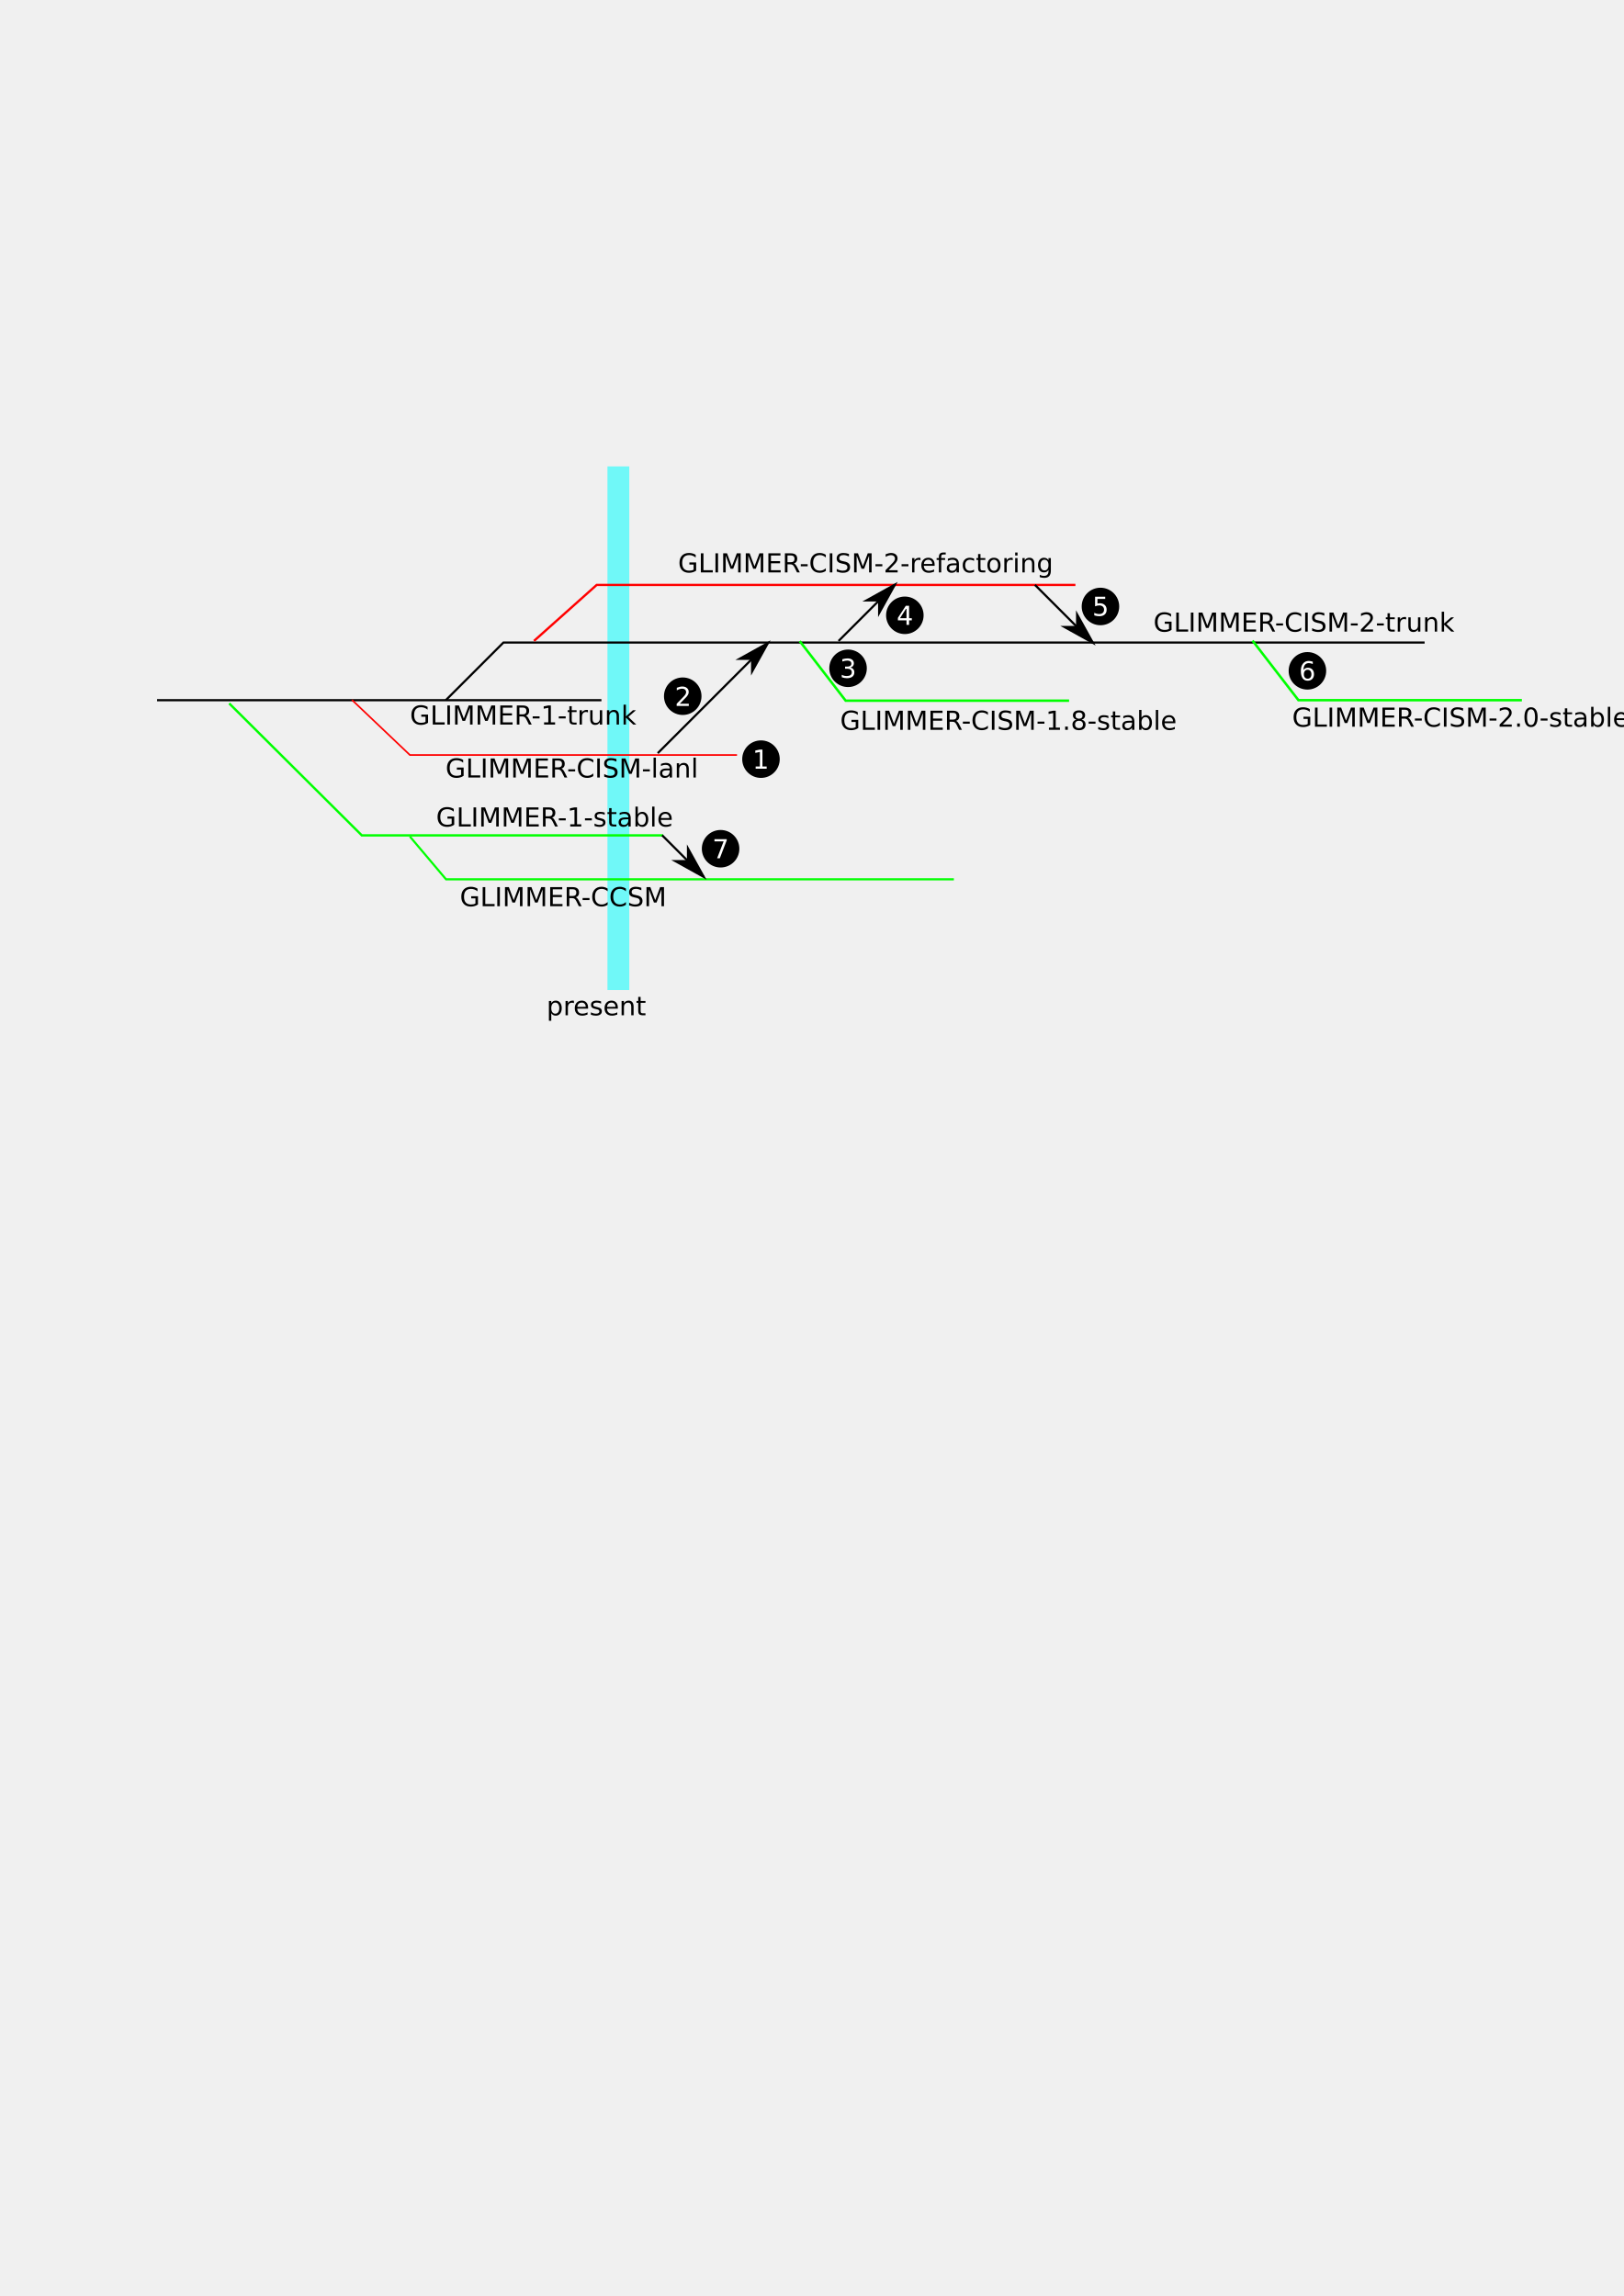
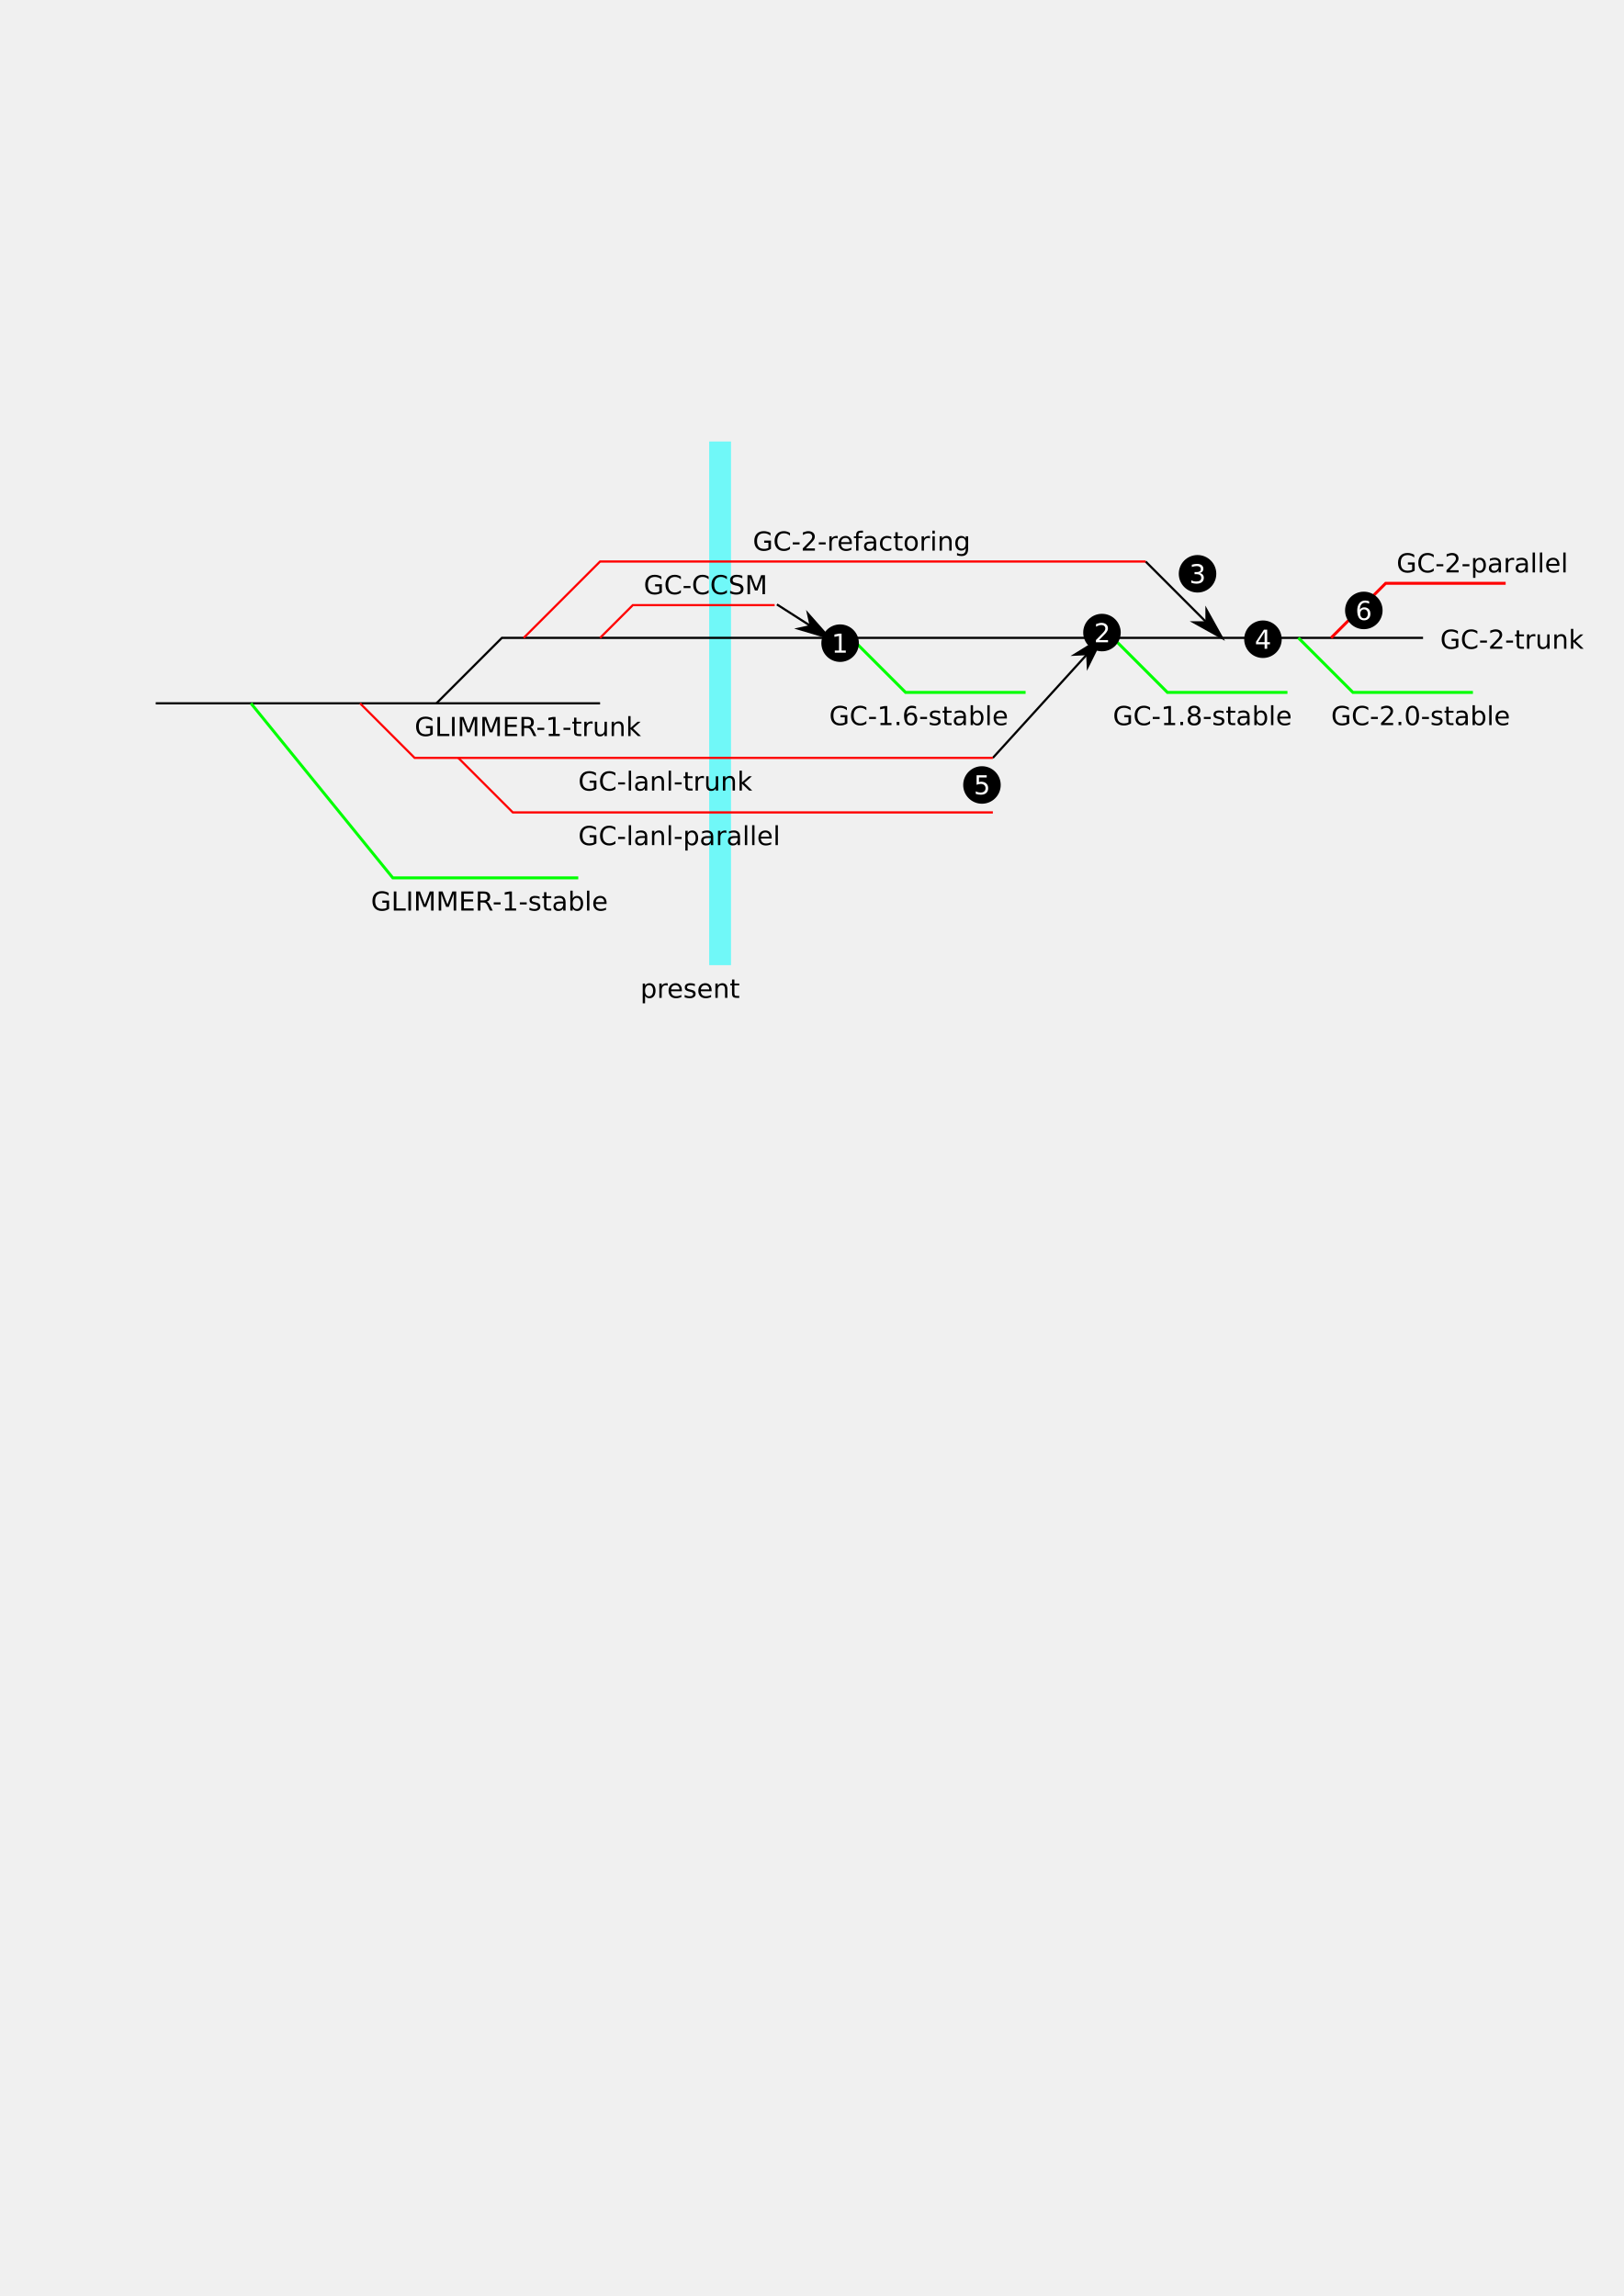
<svg xmlns="http://www.w3.org/2000/svg" width="744.094" height="1052.362" id="svg2">
  <defs id="defs4">
    <marker orient="auto" refY="0.0" refX="0.0" id="Arrow1Lend" style="overflow:visible;">
      <path id="path3219" d="M 0.0,0.0 L 5.0,-5.0 L -12.5,0.0 L 5.0,5.0 L 0.0,0.0 z " style="fill-rule:evenodd;stroke:#000000;stroke-width:1.0pt;marker-start:none;" transform="scale(0.8) rotate(180) translate(12.5,0)" />
    </marker>
  </defs>
  <g id="layer1">
-     <path style="fill:none;fill-opacity:0.75;fill-rule:evenodd;stroke:#00ffff;stroke-width:10;stroke-linecap:butt;stroke-linejoin:miter;stroke-opacity:0.534;stroke-miterlimit:4;stroke-dasharray:none" d="M 283.383,213.781 L 283.383,453.789" id="path5566" />
-     <path style="fill:none;fill-opacity:0.75;fill-rule:evenodd;stroke:#000000;stroke-width:1px;stroke-linecap:butt;stroke-linejoin:miter;stroke-opacity:1" d="M 71.982,320.934 L 275.621,320.934" id="path2385" />
-     <path style="fill:none;fill-opacity:0.75;fill-rule:evenodd;stroke:#ff0000;stroke-width:0.747px;stroke-linecap:butt;stroke-linejoin:miter;stroke-opacity:1" d="M 161.302,320.807 L 187.857,346.06 L 337.753,346.06" id="path2389" />
-     <path style="fill:none;fill-opacity:1;fill-rule:evenodd;stroke:#00ff00;stroke-width:1.077px;stroke-linecap:butt;stroke-linejoin:miter;stroke-opacity:1" d="M 105.038,322.401 L 165.815,382.896 L 303.941,382.896" id="path2395" />
-     <text xml:space="preserve" style="font-size:12px;font-style:normal;font-variant:normal;font-weight:normal;font-stretch:normal;text-align:start;line-height:125%;writing-mode:lr-tb;text-anchor:start;fill:#000000;fill-opacity:1;stroke:none;stroke-width:1px;stroke-linecap:butt;stroke-linejoin:miter;stroke-opacity:1;font-family:Bitstream Vera Sans" x="187.857" y="332.097" id="text2397">
-       <tspan id="tspan2399" x="187.857" y="332.097">GLIMMER-1-trunk</tspan>
-     </text>
-     <text xml:space="preserve" style="font-size:12px;font-style:normal;font-variant:normal;font-weight:normal;font-stretch:normal;text-align:start;line-height:125%;writing-mode:lr-tb;text-anchor:start;fill:#000000;fill-opacity:1;stroke:none;stroke-width:1px;stroke-linecap:butt;stroke-linejoin:miter;stroke-opacity:1;font-family:Bitstream Vera Sans" x="199.847" y="378.821" id="text2401">
-       <tspan id="tspan2403" x="199.847" y="378.821">GLIMMER-1-stable</tspan>
-     </text>
-     <text xml:space="preserve" style="font-size:12px;font-style:normal;font-variant:normal;font-weight:normal;font-stretch:normal;text-align:start;line-height:125%;writing-mode:lr-tb;text-anchor:start;fill:#000000;fill-opacity:1;stroke:none;stroke-width:1px;stroke-linecap:butt;stroke-linejoin:miter;stroke-opacity:1;font-family:Bitstream Vera Sans" x="204.162" y="356.382" id="text2405">
-       <tspan id="tspan2407" x="204.162" y="356.382">GLIMMER-CISM-lanl</tspan>
-     </text>
-     <path style="fill:none;fill-opacity:0.75;fill-rule:evenodd;stroke:#000000;stroke-width:1px;stroke-linecap:butt;stroke-linejoin:miter;stroke-opacity:1" d="M 204.286,320.934 L 230.714,294.505 L 652.857,294.505" id="path2409" />
-     <text xml:space="preserve" style="font-size:12px;font-style:normal;font-variant:normal;font-weight:normal;font-stretch:normal;text-align:start;line-height:125%;writing-mode:lr-tb;text-anchor:start;fill:#000000;fill-opacity:1;stroke:none;stroke-width:1px;stroke-linecap:butt;stroke-linejoin:miter;stroke-opacity:1;font-family:Bitstream Vera Sans" x="528.571" y="289.505" id="text2411">
-       <tspan id="tspan2413" x="528.571" y="289.505">GLIMMER-CISM-2-trunk</tspan>
-     </text>
-     <text xml:space="preserve" style="font-size:12px;font-style:normal;font-variant:normal;font-weight:normal;font-stretch:normal;text-align:start;line-height:125%;writing-mode:lr-tb;text-anchor:start;fill:#000000;fill-opacity:1;stroke:none;stroke-width:1px;stroke-linecap:butt;stroke-linejoin:miter;stroke-opacity:1;font-family:Bitstream Vera Sans" x="385" y="334.505" id="text2415">
-       <tspan id="tspan2417" x="385" y="334.505">GLIMMER-CISM-1.8-stable</tspan>
-     </text>
-     <path style="fill:none;fill-opacity:0.75;fill-rule:evenodd;stroke:#00ff00;stroke-width:1.137px;stroke-linecap:butt;stroke-linejoin:miter;stroke-opacity:1" d="M 366.497,293.859 L 387.545,321.153 L 489.931,321.153" id="path2419" />
-     <path style="fill:none;fill-opacity:0.75;fill-rule:evenodd;stroke:#ff0000;stroke-width:1.056px;stroke-linecap:butt;stroke-linejoin:miter;stroke-opacity:1" d="M 244.717,293.763 L 273.438,268.104 L 492.829,268.104" id="path2421" />
-     <path style="fill:none;fill-opacity:0.75;fill-rule:evenodd;stroke:#00ff00;stroke-width:1.137px;stroke-linecap:butt;stroke-linejoin:miter;stroke-opacity:1" d="M 573.997,293.64 L 595.045,320.934 L 697.431,320.934" id="path2425" />
-     <text xml:space="preserve" style="font-size:12px;font-style:normal;font-variant:normal;font-weight:normal;font-stretch:normal;text-align:start;line-height:125%;writing-mode:lr-tb;text-anchor:start;fill:#000000;fill-opacity:1;stroke:none;stroke-width:1px;stroke-linecap:butt;stroke-linejoin:miter;stroke-opacity:1;font-family:Bitstream Vera Sans" x="592.143" y="333.076" id="text2427">
-       <tspan id="tspan2429" x="592.143" y="333.076">GLIMMER-CISM-2.0-stable</tspan>
-     </text>
-     <text xml:space="preserve" style="font-size:12px;font-style:normal;font-variant:normal;font-weight:normal;font-stretch:normal;text-align:start;line-height:125%;writing-mode:lr-tb;text-anchor:start;fill:#000000;fill-opacity:1;stroke:none;stroke-width:1px;stroke-linecap:butt;stroke-linejoin:miter;stroke-opacity:1;font-family:Bitstream Vera Sans" x="310.714" y="262.362" id="text2431">
-       <tspan id="tspan2433" x="310.714" y="262.362">GLIMMER-CISM-2-refactoring</tspan>
-     </text>
-     <path style="fill:none;fill-opacity:0.75;fill-rule:evenodd;stroke:#000000;stroke-width:1px;stroke-linecap:butt;stroke-linejoin:miter;stroke-opacity:1;marker-end:url(#Arrow1Lend)" d="M 301.429,345.219 L 351.786,294.862" id="path2435" />
-     <path style="fill:none;fill-opacity:0.75;fill-rule:evenodd;stroke:#000000;stroke-width:1px;stroke-linecap:butt;stroke-linejoin:miter;stroke-opacity:1;marker-end:url(#Arrow1Lend)" d="M 384.286,293.791 L 410,268.076" id="path2437" />
-     <path style="fill:none;fill-opacity:0.75;fill-rule:evenodd;stroke:#000000;stroke-width:1px;stroke-linecap:butt;stroke-linejoin:miter;stroke-opacity:1;marker-end:url(#Arrow1Lend)" d="M 474.286,268.076 L 500.714,294.505" id="path2441" />
-     <path style="fill:none;fill-opacity:0.75;fill-rule:evenodd;stroke:#00ff00;stroke-width:0.97px;stroke-linecap:butt;stroke-linejoin:miter;stroke-opacity:1" d="M 187.857,383.431 L 204.4,403.025 L 437.128,403.025" id="path5043" />
-     <text xml:space="preserve" style="font-size:12px;font-style:normal;font-variant:normal;font-weight:normal;font-stretch:normal;text-align:start;line-height:125%;writing-mode:lr-tb;text-anchor:start;fill:#000000;fill-opacity:1;stroke:none;stroke-width:1px;stroke-linecap:butt;stroke-linejoin:miter;stroke-opacity:1;font-family:Bitstream Vera Sans" x="210.73" y="415.356" id="text5045">
-       <tspan id="tspan5047" x="210.73" y="415.356">GLIMMER-CCSM</tspan>
-     </text>
-     <path style="fill:none;fill-opacity:0.75;fill-rule:evenodd;stroke:#000000;stroke-width:1px;stroke-linecap:butt;stroke-linejoin:miter;marker-end:url(#Arrow1Lend);stroke-opacity:1" d="M 303.435,382.844 L 322.401,401.81" id="path5049" />
-     <text xml:space="preserve" style="font-size:12px;font-style:normal;font-variant:normal;font-weight:normal;font-stretch:normal;text-align:center;line-height:125%;writing-mode:lr-tb;text-anchor:middle;fill:#000000;fill-opacity:1;stroke:none;stroke-width:1px;stroke-linecap:butt;stroke-linejoin:miter;stroke-opacity:1;font-family:Bitstream Vera Sans" x="282.804" y="465.355" id="text5568">
-       <tspan id="tspan5570" x="282.804" y="465.355">present</tspan>
-     </text>
-     <g id="g5620">
-       <path transform="matrix(2.335521,0,0,2.335521,-871.226,-641.7774)" d="M 517.607,441.354 A 3.181,3.181 0 1 1 511.245,441.354 A 3.181,3.181 0 1 1 517.607,441.354 z" id="path5606" style="fill:#000000;fill-opacity:1;stroke:#000000;stroke-width:1;stroke-miterlimit:4;stroke-dasharray:none;stroke-dashoffset:0;stroke-opacity:1" />
-       <text id="text5600" y="393.389" x="326.431" style="font-size:12px;font-style:normal;font-variant:normal;font-weight:normal;font-stretch:normal;text-align:start;line-height:125%;writing-mode:lr-tb;text-anchor:start;fill:#ffffff;fill-opacity:1;stroke:none;stroke-width:1px;stroke-linecap:butt;stroke-linejoin:miter;stroke-opacity:1;font-family:Bitstream Vera Sans" xml:space="preserve">
-         <tspan y="393.389" x="326.431" id="tspan5602">7</tspan>
+     <g id="g3240" transform="translate(-8.17969,-4.992247)">
+       <path id="path5566" d="M 338.18,207.354 L 338.18,447.362" style="fill:none;fill-opacity:0.75;fill-rule:evenodd;stroke:#00ffff;stroke-width:10;stroke-linecap:butt;stroke-linejoin:miter;stroke-miterlimit:4;stroke-dasharray:none;stroke-opacity:0.534" />
+       <text id="text5568" y="462.362" x="337.781" style="font-size:12px;font-style:normal;font-variant:normal;font-weight:normal;font-stretch:normal;text-align:center;line-height:125%;writing-mode:lr-tb;text-anchor:middle;fill:#000000;fill-opacity:1;stroke:none;stroke-width:1px;stroke-linecap:butt;stroke-linejoin:miter;stroke-opacity:1;font-family:Bitstream Vera Sans" xml:space="preserve">
+         <tspan y="462.362" x="337.781" id="tspan5570">present</tspan>
      </text>
    </g>
-     <g id="g5625" transform="translate(5.783319,-2.313328)">
+     <path style="fill:none;fill-opacity:0.75;fill-rule:evenodd;stroke:#000000;stroke-width:1px;stroke-linecap:butt;stroke-linejoin:miter;stroke-opacity:1" d="M 71.361,322.362 L 275,322.362" id="path2385" />
+     <path style="fill:none;fill-opacity:1;fill-rule:evenodd;stroke:#00ff00;stroke-width:1.341px;stroke-linecap:butt;stroke-linejoin:miter;stroke-opacity:1" d="M 114.983,322.345 L 180,402.362 L 265,402.362" id="path2395" />
+     <text xml:space="preserve" style="font-size:12px;font-style:normal;font-variant:normal;font-weight:normal;font-stretch:normal;text-align:start;line-height:125%;writing-mode:lr-tb;text-anchor:start;fill:#000000;fill-opacity:1;stroke:none;stroke-width:1px;stroke-linecap:butt;stroke-linejoin:miter;stroke-opacity:1;font-family:Bitstream Vera Sans" x="190" y="337.362" id="text2397">
+       <tspan id="tspan2399" x="190" y="337.362">GLIMMER-1-trunk</tspan>
+     </text>
+     <text xml:space="preserve" style="font-size:12px;font-style:normal;font-variant:normal;font-weight:normal;font-stretch:normal;text-align:start;line-height:125%;writing-mode:lr-tb;text-anchor:start;fill:#000000;fill-opacity:1;stroke:none;stroke-width:1px;stroke-linecap:butt;stroke-linejoin:miter;stroke-opacity:1;font-family:Bitstream Vera Sans" x="170" y="417.362" id="text2401">
+       <tspan id="tspan2403" x="170" y="417.362">GLIMMER-1-stable</tspan>
+     </text>
+     <text xml:space="preserve" style="font-size:12px;font-style:normal;font-variant:normal;font-weight:normal;font-stretch:normal;text-align:start;line-height:125%;writing-mode:lr-tb;text-anchor:start;fill:#000000;fill-opacity:1;stroke:none;stroke-width:1px;stroke-linecap:butt;stroke-linejoin:miter;stroke-opacity:1;font-family:Bitstream Vera Sans" x="265" y="362.362" id="text2405">
+       <tspan id="tspan2407" x="265" y="362.362">GC-lanl-trunk</tspan>
+     </text>
+     <path style="fill:none;fill-opacity:0.75;fill-rule:evenodd;stroke:#000000;stroke-width:1px;stroke-linecap:butt;stroke-linejoin:miter;stroke-opacity:1" d="M 200,322.362 L 230,292.362 L 652.143,292.362" id="path2409" />
+     <text xml:space="preserve" style="font-size:12px;font-style:normal;font-variant:normal;font-weight:normal;font-stretch:normal;text-align:start;line-height:125%;writing-mode:lr-tb;text-anchor:start;fill:#000000;fill-opacity:1;stroke:none;stroke-width:1px;stroke-linecap:butt;stroke-linejoin:miter;stroke-opacity:1;font-family:Bitstream Vera Sans" x="660" y="297.362" id="text2411">
+       <tspan id="tspan2413" x="660" y="297.362">GC-2-trunk</tspan>
+     </text>
+     <text xml:space="preserve" style="font-size:12px;font-style:normal;font-variant:normal;font-weight:normal;font-stretch:normal;text-align:start;line-height:125%;writing-mode:lr-tb;text-anchor:start;fill:#000000;fill-opacity:1;stroke:none;stroke-width:1px;stroke-linecap:butt;stroke-linejoin:miter;stroke-opacity:1;font-family:Bitstream Vera Sans" x="510" y="332.362" id="text2415">
+       <tspan id="tspan2417" x="510" y="332.362">GC-1.8-stable</tspan>
+     </text>
+     <text xml:space="preserve" style="font-size:12px;font-style:normal;font-variant:normal;font-weight:normal;font-stretch:normal;text-align:start;line-height:125%;writing-mode:lr-tb;text-anchor:start;fill:#000000;fill-opacity:1;stroke:none;stroke-width:1px;stroke-linecap:butt;stroke-linejoin:miter;stroke-opacity:1;font-family:Bitstream Vera Sans" x="610" y="332.362" id="text2427">
+       <tspan id="tspan2429" x="610" y="332.362">GC-2.0-stable</tspan>
+     </text>
+     <text xml:space="preserve" style="font-size:12px;font-style:normal;font-variant:normal;font-weight:normal;font-stretch:normal;text-align:start;line-height:125%;writing-mode:lr-tb;text-anchor:start;fill:#000000;fill-opacity:1;stroke:none;stroke-width:1px;stroke-linecap:butt;stroke-linejoin:miter;stroke-opacity:1;font-family:Bitstream Vera Sans" x="345" y="252.362" id="text2431">
+       <tspan id="tspan2433" x="345" y="252.362">GC-2-refactoring</tspan>
+     </text>
+     <path style="fill:none;fill-opacity:0.75;fill-rule:evenodd;stroke:#000000;stroke-width:1px;stroke-linecap:butt;stroke-linejoin:miter;marker-end:url(#Arrow1Lend);stroke-opacity:1" d="M 455,347.362 L 505,292.362" id="path2435" />
+     <path style="fill:none;fill-opacity:0.75;fill-rule:evenodd;stroke:#000000;stroke-width:1px;stroke-linecap:butt;stroke-linejoin:miter;marker-end:url(#Arrow1Lend);stroke-opacity:1" d="M 525,257.362 L 560,292.362" id="path2441" />
+     <path style="fill:none;fill-opacity:0.75;fill-rule:evenodd;stroke:#000000;stroke-width:1px;stroke-linecap:butt;stroke-linejoin:miter;marker-end:url(#Arrow1Lend);stroke-opacity:1" d="M 356.034,277.035 L 380,292.362" id="path5049" />
+     <text xml:space="preserve" style="font-size:12px;font-style:normal;font-variant:normal;font-weight:normal;font-stretch:normal;text-align:start;line-height:125%;writing-mode:lr-tb;text-anchor:start;fill:#000000;fill-opacity:1;stroke:none;stroke-width:1px;stroke-linecap:butt;stroke-linejoin:miter;stroke-opacity:1;font-family:Bitstream Vera Sans" x="295" y="272.362" id="text5045">
+       <tspan id="tspan5047" x="295" y="272.362">GC-CCSM</tspan>
+     </text>
+     <text xml:space="preserve" style="font-size:12px;font-style:normal;font-variant:normal;font-weight:normal;font-stretch:normal;text-align:start;line-height:125%;writing-mode:lr-tb;text-anchor:start;fill:#000000;fill-opacity:1;stroke:none;stroke-width:1px;stroke-linecap:butt;stroke-linejoin:miter;stroke-opacity:1;font-family:Bitstream Vera Sans" x="380" y="332.362" id="text3228">
+       <tspan id="tspan3230" x="380" y="332.362">GC-1.6-stable</tspan>
+     </text>
+     <path style="fill:none;fill-opacity:0.75;fill-rule:evenodd;stroke:#ff0000;stroke-width:1px;stroke-linecap:butt;stroke-linejoin:miter;stroke-opacity:1" d="M 165,322.362 L 190,347.362 L 455,347.362" id="path3234" />
+     <path style="fill:none;fill-opacity:0.75;fill-rule:evenodd;stroke:#ff0000;stroke-width:1px;stroke-linecap:butt;stroke-linejoin:miter;stroke-opacity:1" d="M 240,292.362 L 275,257.362 L 525,257.362" id="path3236" />
+     <path style="fill:none;fill-opacity:0.75;fill-rule:evenodd;stroke:#ff0000;stroke-width:1px;stroke-linecap:butt;stroke-linejoin:miter;stroke-opacity:1" d="M 275,292.362 L 290,277.362 L 355,277.362" id="path3238" />
+     <path style="fill:none;fill-opacity:1;fill-rule:evenodd;stroke:#00ff00;stroke-width:1.341px;stroke-linecap:butt;stroke-linejoin:miter;stroke-opacity:1" d="M 390,292.362 L 415,317.362 L 470,317.362" id="path3245" />
+     <path style="fill:none;fill-opacity:1;fill-rule:evenodd;stroke:#00ff00;stroke-width:1.341px;stroke-linecap:butt;stroke-linejoin:miter;stroke-opacity:1" d="M 510,292.362 L 535,317.362 L 590,317.362" id="path3247" />
+     <path style="fill:none;fill-opacity:0.75;fill-rule:evenodd;stroke:#ff0000;stroke-width:1px;stroke-linecap:butt;stroke-linejoin:miter;stroke-opacity:1" d="M 210,347.362 L 235,372.362 L 455,372.362" id="path3249" />
+     <text xml:space="preserve" style="font-size:12px;font-style:normal;font-variant:normal;font-weight:normal;font-stretch:normal;text-align:start;line-height:125%;writing-mode:lr-tb;text-anchor:start;fill:#000000;fill-opacity:1;stroke:none;stroke-width:1px;stroke-linecap:butt;stroke-linejoin:miter;stroke-opacity:1;font-family:Bitstream Vera Sans" x="265" y="387.362" id="text3251">
+       <tspan id="tspan3253" x="265" y="387.362">GC-lanl-parallel</tspan>
+     </text>
+     <path style="fill:none;fill-opacity:1;fill-rule:evenodd;stroke:#00ff00;stroke-width:1.341px;stroke-linecap:butt;stroke-linejoin:miter;stroke-opacity:1" d="M 595,292.362 L 620,317.362 L 675,317.362" id="path3255" />
+     <path style="fill:none;fill-opacity:1;fill-rule:evenodd;stroke:#ff0000;stroke-width:1.341px;stroke-linecap:butt;stroke-linejoin:miter;stroke-opacity:1" d="M 610,292.362 L 635,267.362 L 690,267.362" id="path3259" />
+     <text xml:space="preserve" style="font-size:12px;font-style:normal;font-variant:normal;font-weight:normal;font-stretch:normal;text-align:start;line-height:125%;writing-mode:lr-tb;text-anchor:start;fill:#000000;fill-opacity:1;stroke:none;stroke-width:1px;stroke-linecap:butt;stroke-linejoin:miter;stroke-opacity:1;font-family:Bitstream Vera Sans" x="640" y="262.362" id="text3261">
+       <tspan id="tspan3263" x="640" y="262.362">GC-2-parallel</tspan>
+     </text>
+     <g id="g5625" transform="translate(42.04916,-55.47615)">
      <path transform="matrix(2.335521,0,0,2.335521,-858.5027,-680.5256)" d="M 517.607,441.354 A 3.181,3.181 0 1 1 511.245,441.354 A 3.181,3.181 0 1 1 517.607,441.354 z" id="path5608" style="fill:#000000;fill-opacity:1;stroke:#000000;stroke-width:1;stroke-miterlimit:4;stroke-dasharray:none;stroke-dashoffset:0;stroke-opacity:1" />
      <text id="text5576" y="354.641" x="339.028" style="font-size:12px;font-style:normal;font-variant:normal;font-weight:normal;font-stretch:normal;text-align:start;line-height:125%;writing-mode:lr-tb;text-anchor:start;fill:#ffffff;fill-opacity:1;stroke:none;stroke-width:1px;stroke-linecap:butt;stroke-linejoin:miter;stroke-opacity:1;font-family:Bitstream Vera Sans" xml:space="preserve">
        <tspan y="354.641" x="339.028" id="tspan5578">1</tspan>
      </text>
    </g>
-     <g id="g5630" transform="translate(-19.08495,-10.33808)">
+     <g id="g5630" transform="translate(173.0375,-39.51397)">
      <path transform="matrix(2.335521,0,0,2.335521,-869.491,-701.3456)" d="M 517.607,441.354 A 3.181,3.181 0 1 1 511.245,441.354 A 3.181,3.181 0 1 1 517.607,441.354 z" id="path5610" style="fill:#000000;fill-opacity:1;stroke:#000000;stroke-width:1;stroke-miterlimit:4;stroke-dasharray:none;stroke-dashoffset:0;stroke-opacity:1" />
      <text id="text5580" y="333.9" x="328.306" style="font-size:12px;font-style:normal;font-variant:normal;font-weight:normal;font-stretch:normal;text-align:start;line-height:125%;writing-mode:lr-tb;text-anchor:start;fill:#ffffff;fill-opacity:1;stroke:none;stroke-width:1px;stroke-linecap:butt;stroke-linejoin:miter;stroke-opacity:1;font-family:Bitstream Vera Sans" xml:space="preserve">
        <tspan y="333.9" x="328.306" id="tspan5582">2</tspan>
      </text>
    </g>
-     <g id="g5635" transform="translate(17.92829,20.81995)">
+     <g id="g5635" transform="translate(178.0832,-22.50003)">
      <path transform="matrix(2.335521,0,0,2.335521,-830.7427,-745.2988)" d="M 517.607,441.354 A 3.181,3.181 0 1 1 511.245,441.354 A 3.181,3.181 0 1 1 517.607,441.354 z" id="path5612" style="fill:#000000;fill-opacity:1;stroke:#000000;stroke-width:1;stroke-miterlimit:4;stroke-dasharray:none;stroke-dashoffset:0;stroke-opacity:1" />
      <text id="text5584" y="289.862" x="366.917" style="font-size:12px;font-style:normal;font-variant:normal;font-weight:normal;font-stretch:normal;text-align:start;line-height:125%;writing-mode:lr-tb;text-anchor:start;fill:#ffffff;fill-opacity:1;stroke:none;stroke-width:1px;stroke-linecap:butt;stroke-linejoin:miter;stroke-opacity:1;font-family:Bitstream Vera Sans" xml:space="preserve">
        <tspan y="289.862" x="366.917" id="tspan5586">3</tspan>
      </text>
    </g>
-     <g id="g5640" transform="translate(-2.313328,-3.469992)">
+     <g id="g5640" transform="translate(161.7961,7.49411)">
      <path transform="matrix(2.335521,0,0,2.335521,-784.4762,-745.2988)" d="M 517.607,441.354 A 3.181,3.181 0 1 1 511.245,441.354 A 3.181,3.181 0 1 1 517.607,441.354 z" id="path5614" style="fill:#000000;fill-opacity:1;stroke:#000000;stroke-width:1;stroke-miterlimit:4;stroke-dasharray:none;stroke-dashoffset:0;stroke-opacity:1" />
      <text id="text5588" y="289.868" x="413.204" style="font-size:12px;font-style:normal;font-variant:normal;font-weight:normal;font-stretch:normal;text-align:start;line-height:125%;writing-mode:lr-tb;text-anchor:start;fill:#ffffff;fill-opacity:1;stroke:none;stroke-width:1px;stroke-linecap:butt;stroke-linejoin:miter;stroke-opacity:1;font-family:Bitstream Vera Sans" xml:space="preserve">
        <tspan y="289.868" x="413.204" id="tspan5590">4</tspan>
      </text>
    </g>
-     <g id="g5645" transform="translate(-1.734996,0)">
+     <g id="g5645" transform="translate(-56.04044,81.81534)">
      <path transform="matrix(2.335521,0,0,2.335521,-695.4131,-752.8171)" d="M 517.607,441.354 A 3.181,3.181 0 1 1 511.245,441.354 A 3.181,3.181 0 1 1 517.607,441.354 z" id="path5616" style="fill:#000000;fill-opacity:1;stroke:#000000;stroke-width:1;stroke-miterlimit:4;stroke-dasharray:none;stroke-dashoffset:0;stroke-opacity:1" />
      <text id="text5592" y="282.265" x="502.285" style="font-size:12px;font-style:normal;font-variant:normal;font-weight:normal;font-stretch:normal;text-align:start;line-height:125%;writing-mode:lr-tb;text-anchor:start;fill:#ffffff;fill-opacity:1;stroke:none;stroke-width:1px;stroke-linecap:butt;stroke-linejoin:miter;stroke-opacity:1;font-family:Bitstream Vera Sans" xml:space="preserve">
        <tspan y="282.265" x="502.285" id="tspan5594">5</tspan>
      </text>
    </g>
-     <g id="g5650">
+     <g id="g5650" transform="translate(25.84812,-27.67959)">
      <path transform="matrix(2.335521,0,0,2.335521,-602.3016,-723.3222)" d="M 517.607,441.354 A 3.181,3.181 0 1 1 511.245,441.354 A 3.181,3.181 0 1 1 517.607,441.354 z" id="path5618" style="fill:#000000;fill-opacity:1;stroke:#000000;stroke-width:1;stroke-miterlimit:4;stroke-dasharray:none;stroke-dashoffset:0;stroke-opacity:1" />
      <text id="text5596" y="311.839" x="595.293" style="font-size:12px;font-style:normal;font-variant:normal;font-weight:normal;font-stretch:normal;text-align:start;line-height:125%;writing-mode:lr-tb;text-anchor:start;fill:#ffffff;fill-opacity:1;stroke:none;stroke-width:1px;stroke-linecap:butt;stroke-linejoin:miter;stroke-opacity:1;font-family:Bitstream Vera Sans" xml:space="preserve">
        <tspan y="311.839" x="595.293" id="tspan5598">6</tspan>
      </text>
    </g>
  </g>
</svg>
